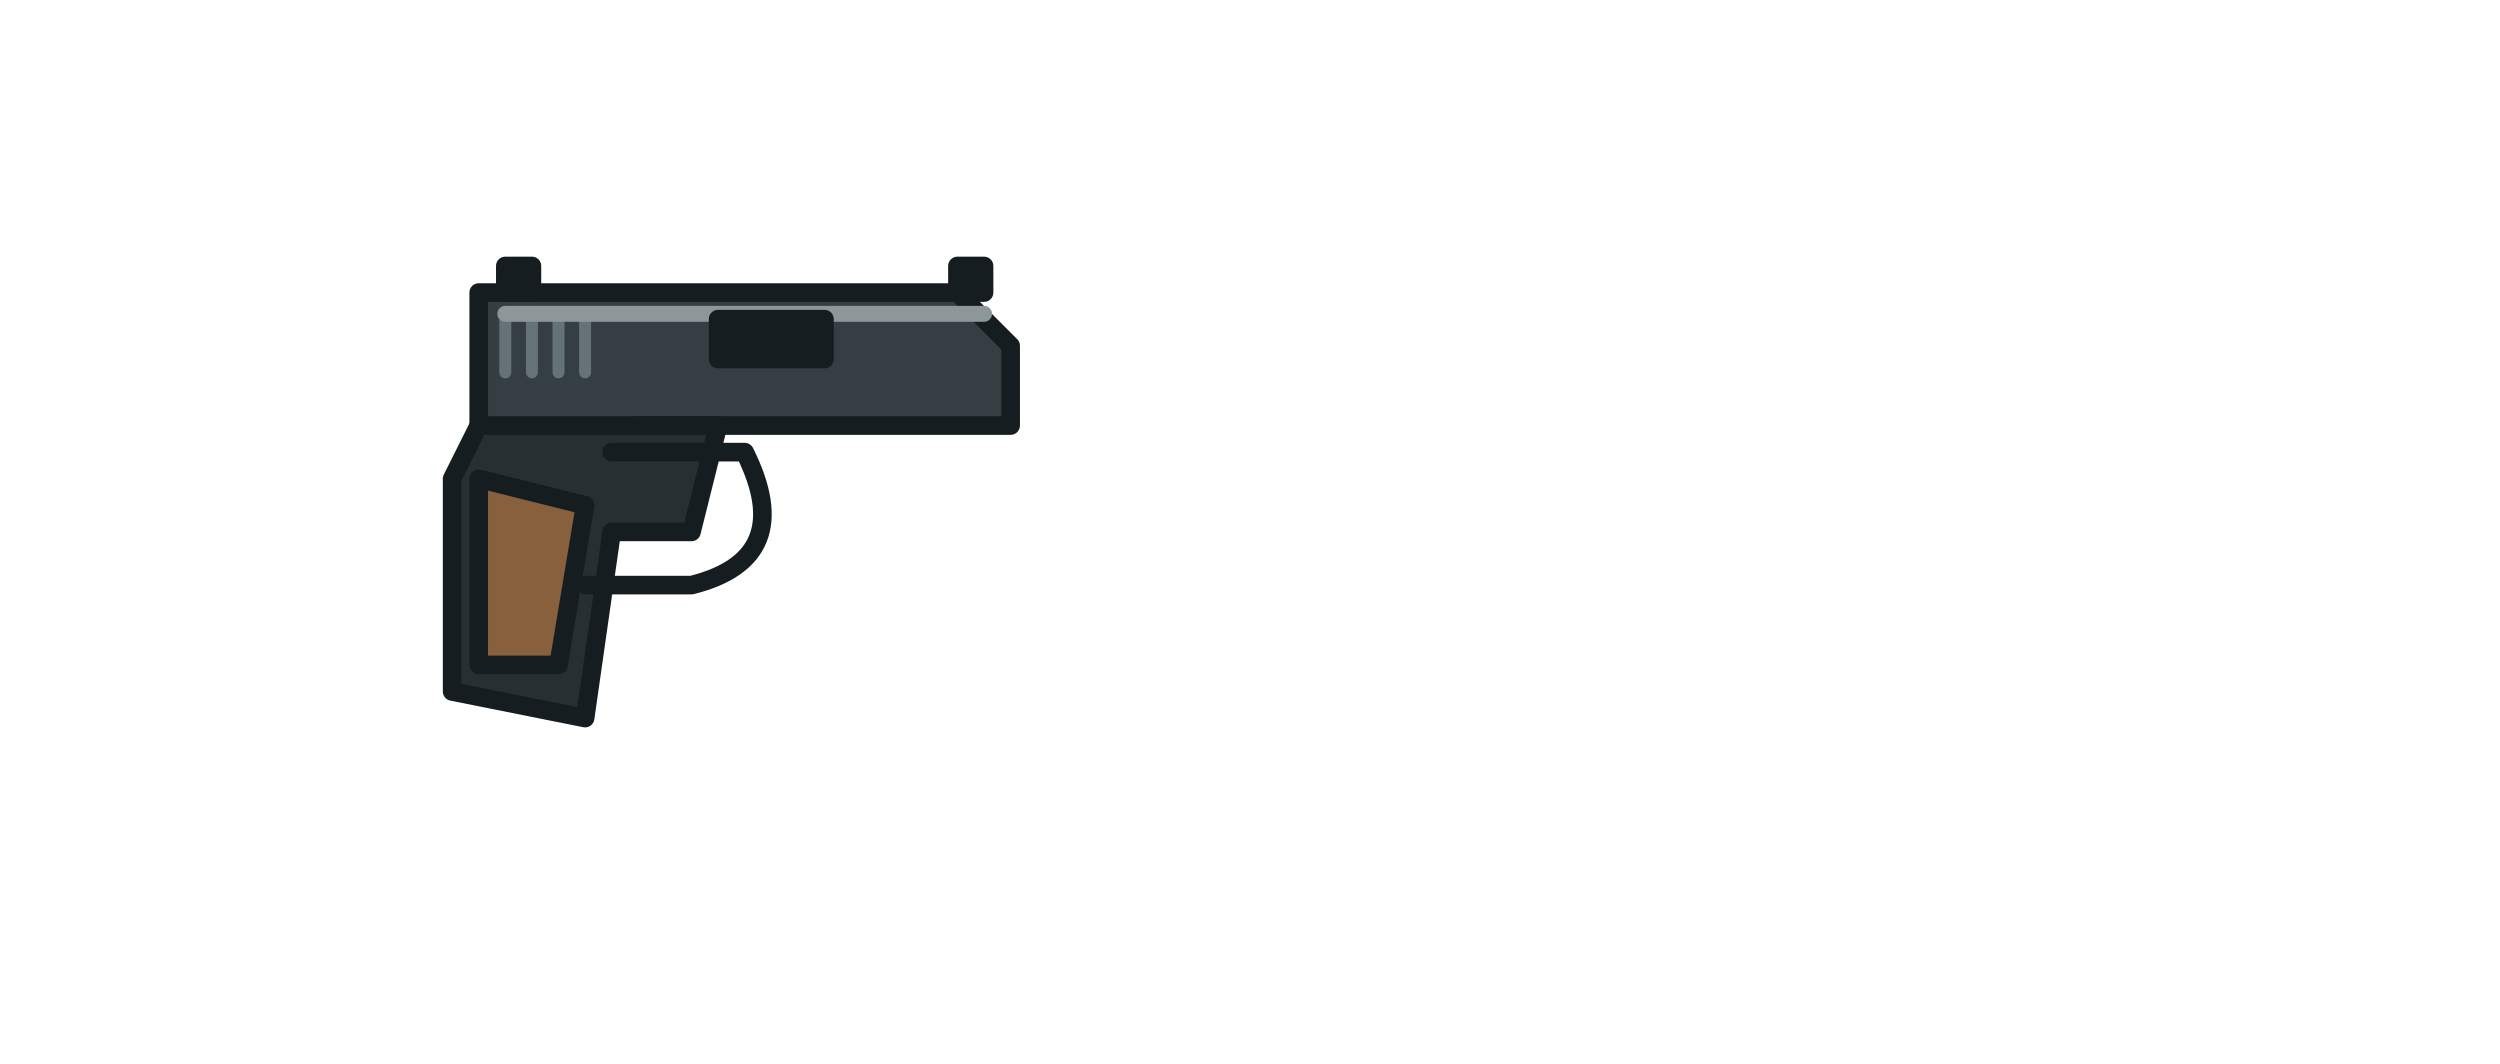
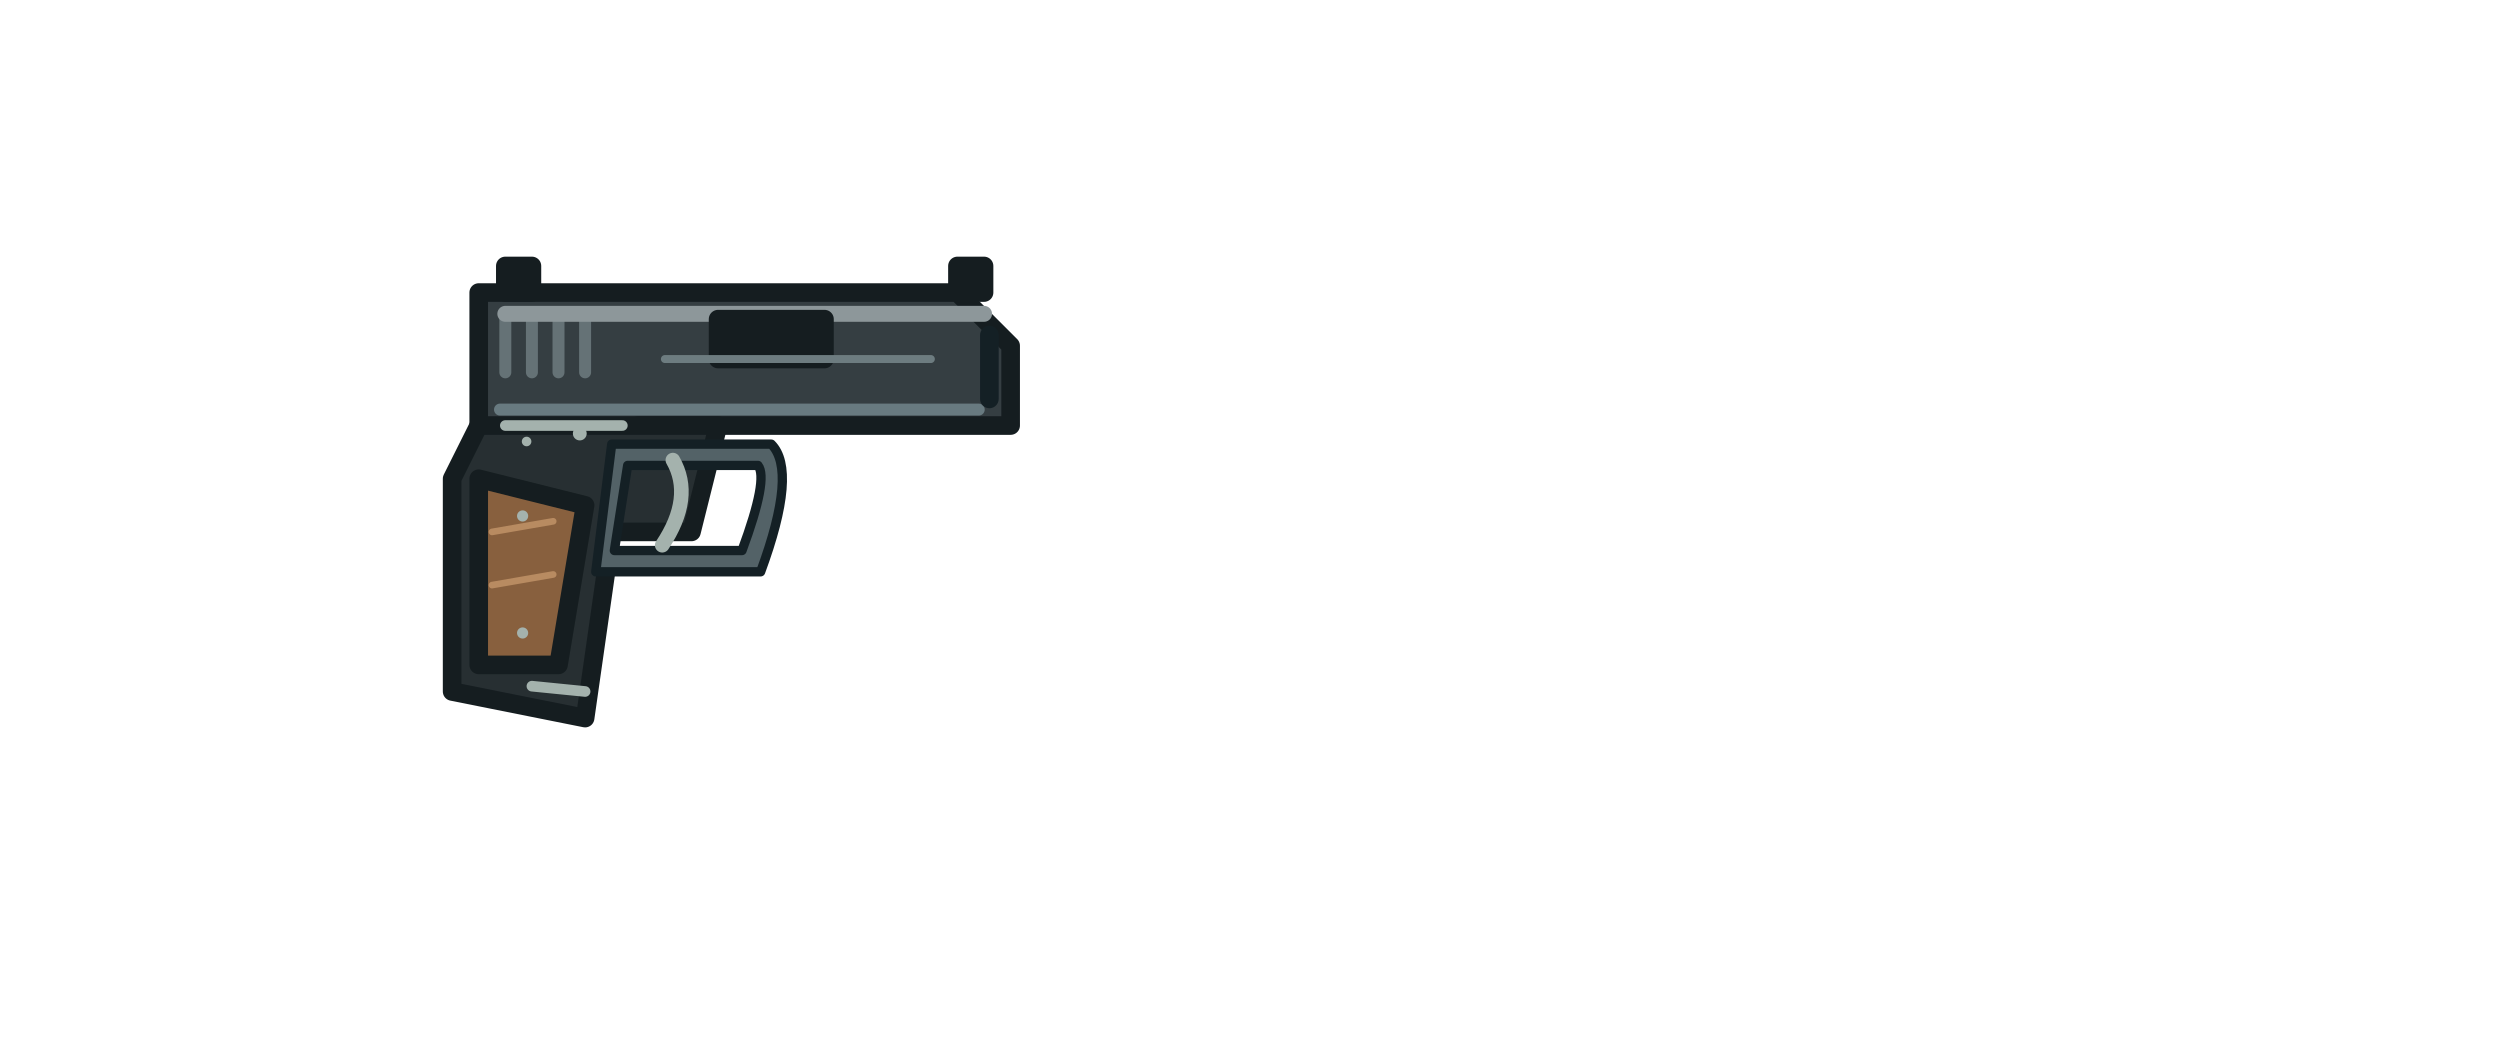
- <svg xmlns="http://www.w3.org/2000/svg" width="376" height="160" viewBox="-18 -12 94 40">
-   <g>
+ <svg xmlns="http://www.w3.org/2000/svg" width="752" height="320" viewBox="-18 -12 94 40">
+   <g id="display_firearm">
    <path d="M0 -1 H18 L20 1 V4 H6 L5 7 H0Z" fill="#353e42" stroke="#151d20" stroke-width="0.7" stroke-linejoin="round" stroke-linecap="round" />
    <path d="M0 4 H9 L8 8 H5 L4 15 -1 14 -1 6Z" fill="#272f32" stroke="#151d20" stroke-width="0.7" stroke-linejoin="round" stroke-linecap="round" />
    <path d="M0 6 L4 7 3 13 0 13Z" fill="#88603e" stroke="#151d20" stroke-width="0.7" stroke-linejoin="round" stroke-linecap="round" />
-     <path d="M5 5 H10 Q12 9 8 10 H4" fill="none" stroke="#151d20" stroke-width="0.7" stroke-linejoin="round" stroke-linecap="round" />
    <path d="M1 -2 h1 v1 h-1Z" fill="#151d20" stroke="#151d20" stroke-width="0.7" stroke-linejoin="round" stroke-linecap="round" />
    <path d="M18 -2 h1 v1 h-1Z" fill="#151d20" stroke="#151d20" stroke-width="0.7" stroke-linejoin="round" stroke-linecap="round" />
    <path d="M1 0 v2" fill="none" stroke="#657276" stroke-width="0.45" stroke-linejoin="round" stroke-linecap="round" />
    <path d="M2 0 v2" fill="none" stroke="#657276" stroke-width="0.45" stroke-linejoin="round" stroke-linecap="round" />
    <path d="M3 0 v2" fill="none" stroke="#657276" stroke-width="0.45" stroke-linejoin="round" stroke-linecap="round" />
    <path d="M4 0 v2" fill="none" stroke="#657276" stroke-width="0.45" stroke-linejoin="round" stroke-linecap="round" />
    <path d="M1 -.2 H19" fill="none" stroke="#8d979a" stroke-width="0.6" stroke-linejoin="round" stroke-linecap="round" />
    <path d="M9 0 h4 v1.5 h-4Z" fill="#151d20" stroke="#151d20" stroke-width="0.7" stroke-linejoin="round" stroke-linecap="round" />
+     <path d="M5 4.7 H11 Q12 5.7 10.6 9.5 H4.4 Z M5.6 5.5 L5.1 8.7 H9.9 Q10.9 6.0 10.5 5.5 Z" fill="#536267" stroke="#142025" stroke-width="0.35" stroke-linejoin="round" stroke-linecap="round" fill-rule="evenodd" />
+     <path d="M7.3 5.3 Q8.1 6.7 6.9 8.5" fill="none" stroke="#a4b2ad" stroke-width="0.55" stroke-linejoin="round" stroke-linecap="round" />
+     <path d="M.8 3.4 H18.8" fill="none" stroke="#687a80" stroke-width="0.45" stroke-linejoin="round" stroke-linecap="round" />
+     <path d="M7 1.5 H17" fill="none" stroke="#6d7c80" stroke-width="0.3" stroke-linejoin="round" stroke-linecap="round" />
+     <path d="M19.2 .6 v2.4" fill="none" stroke="#142025" stroke-width="0.7" stroke-linejoin="round" stroke-linecap="round" />
+     <circle cx="3.8" cy="4.3" r="0.26" fill="#a4b2ad" />
+     <circle cx="1.8" cy="4.6" r="0.18" fill="#a4b2ad" />
+     <path d="M0.5 8 l2.3 -.4" fill="none" stroke="#b88b61" stroke-width="0.25" stroke-linejoin="round" stroke-linecap="round" />
+     <path d="M0.5 10 l2.3 -.4" fill="none" stroke="#b88b61" stroke-width="0.25" stroke-linejoin="round" stroke-linecap="round" />
+     <circle cx="1.65" cy="7.4" r="0.21" fill="#a4b2ad" />
+     <circle cx="1.65" cy="11.8" r="0.21" fill="#a4b2ad" />
+     <path d="M1 4 H5.4 M2 13.8 L4 14" fill="none" stroke="#a4b2ad" stroke-width="0.4" stroke-linejoin="round" stroke-linecap="round" />
  </g>
</svg>
